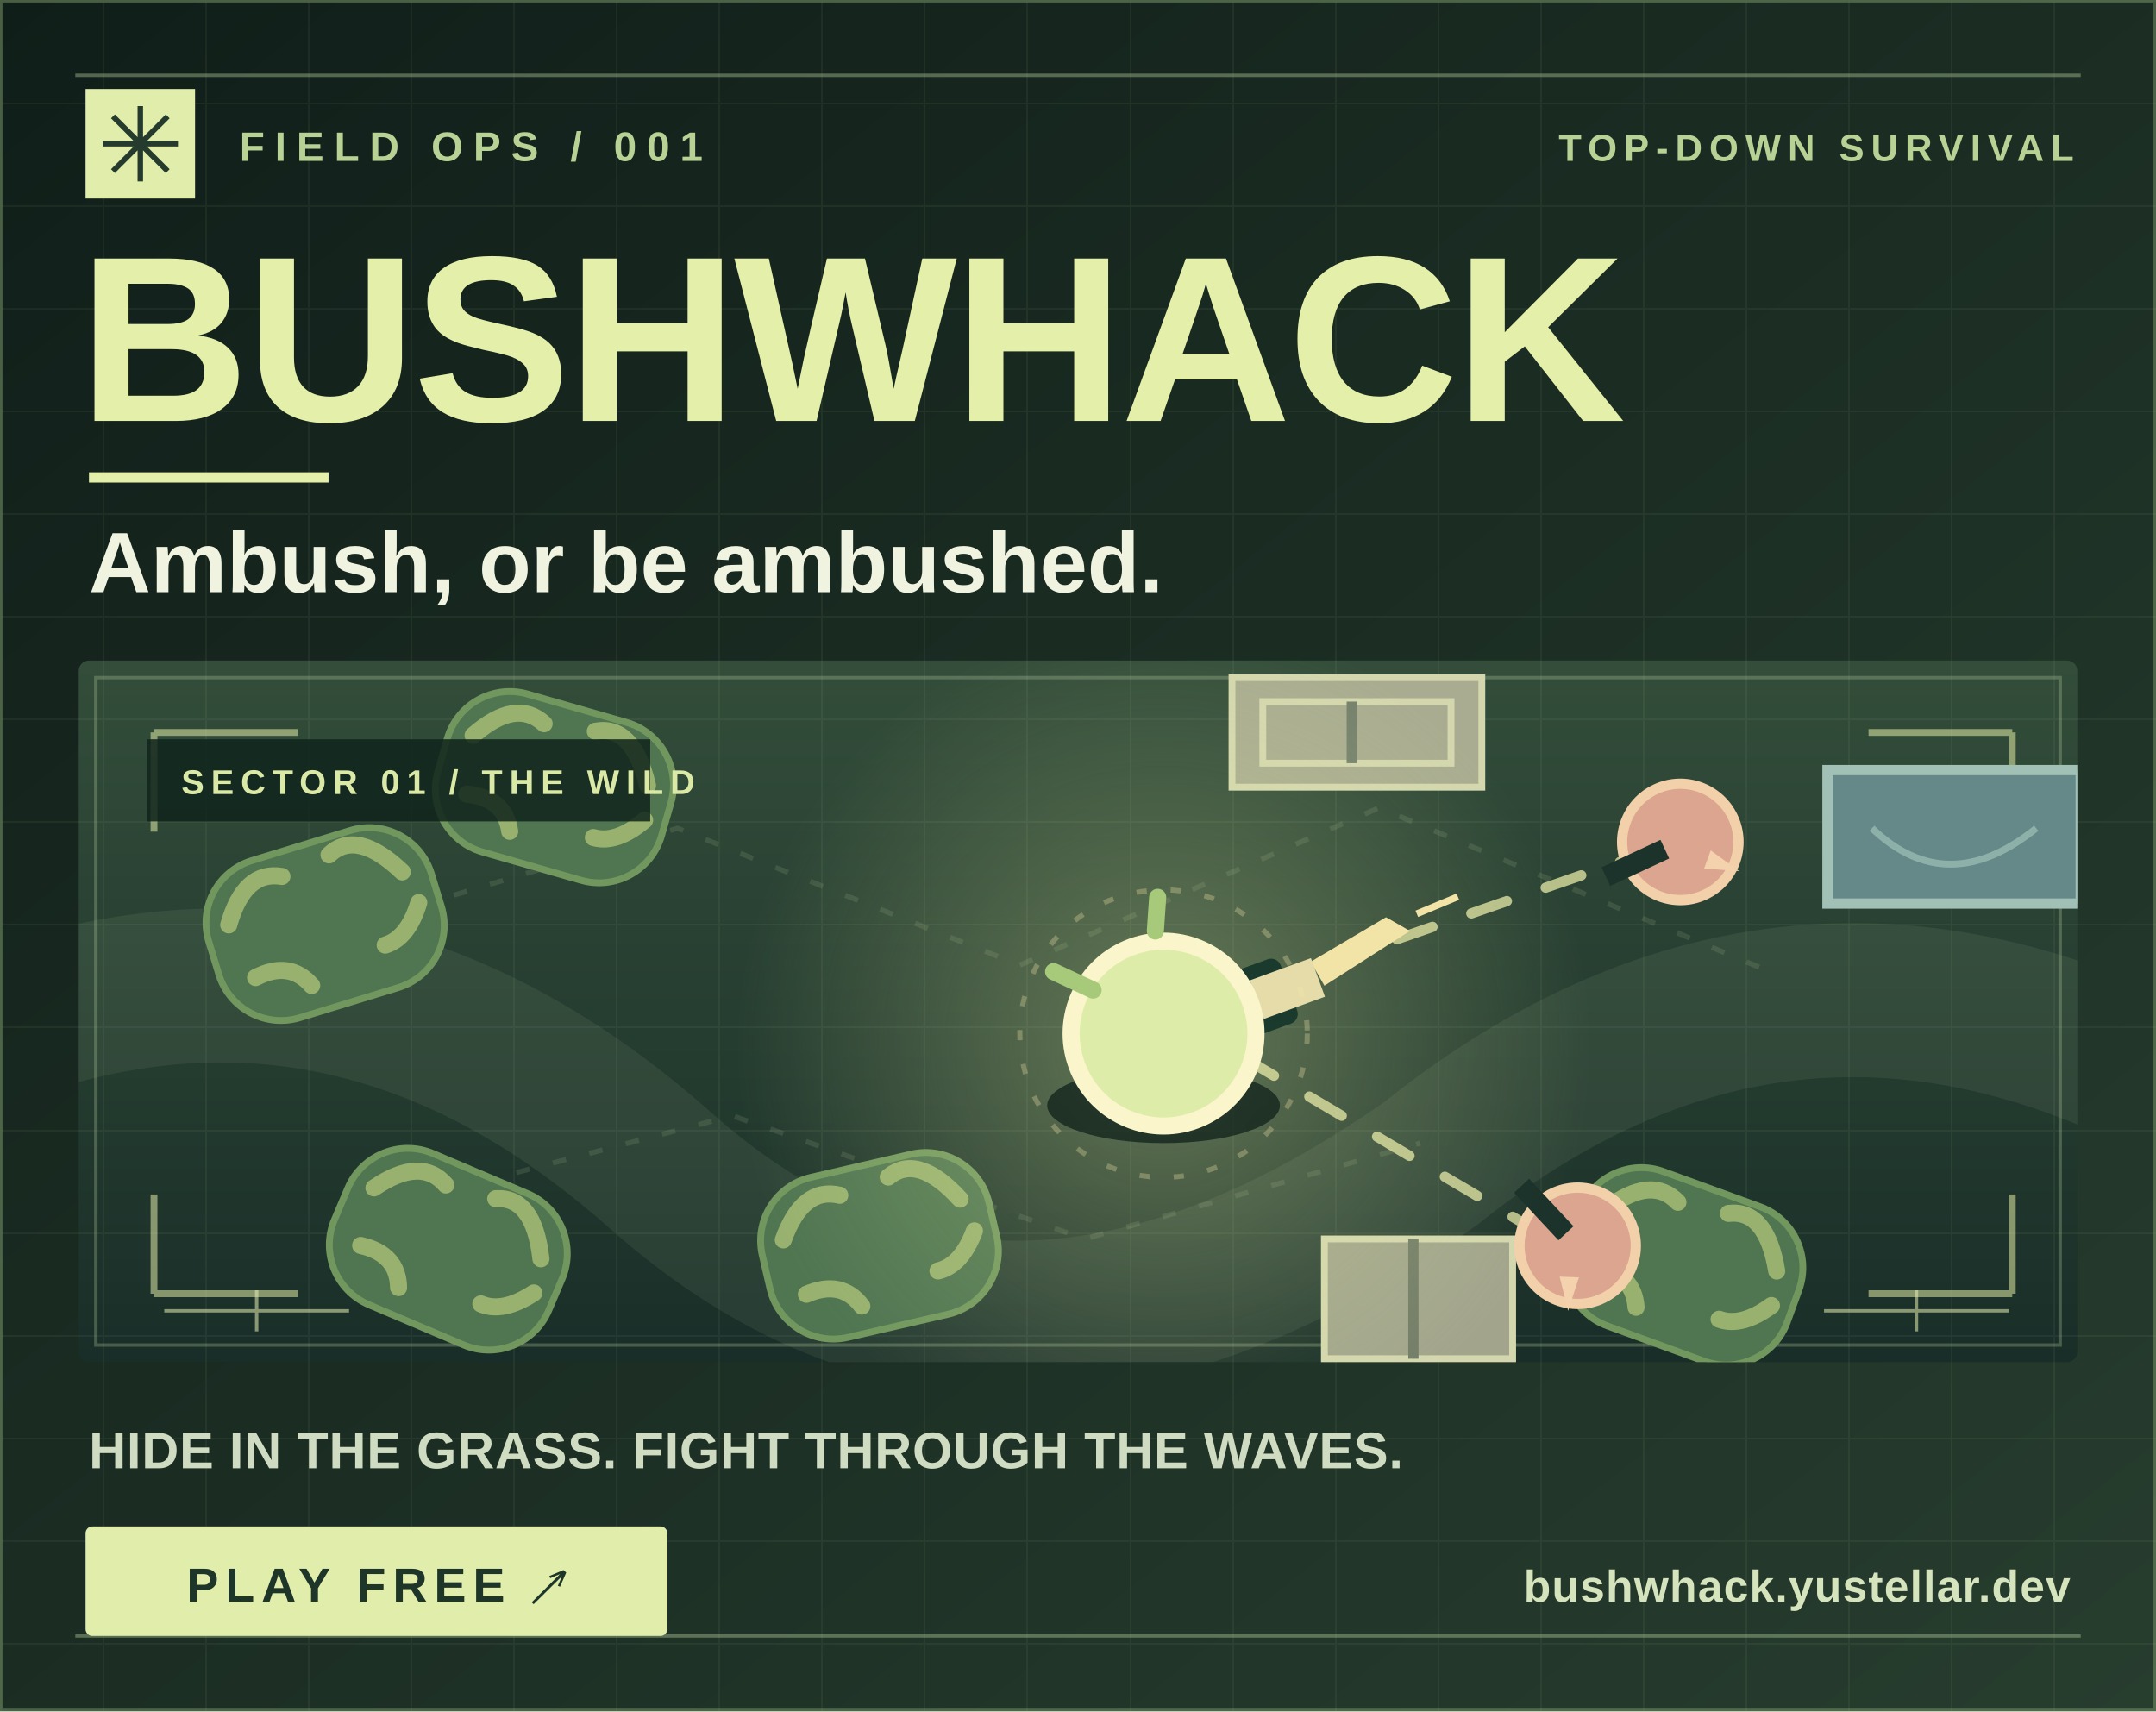
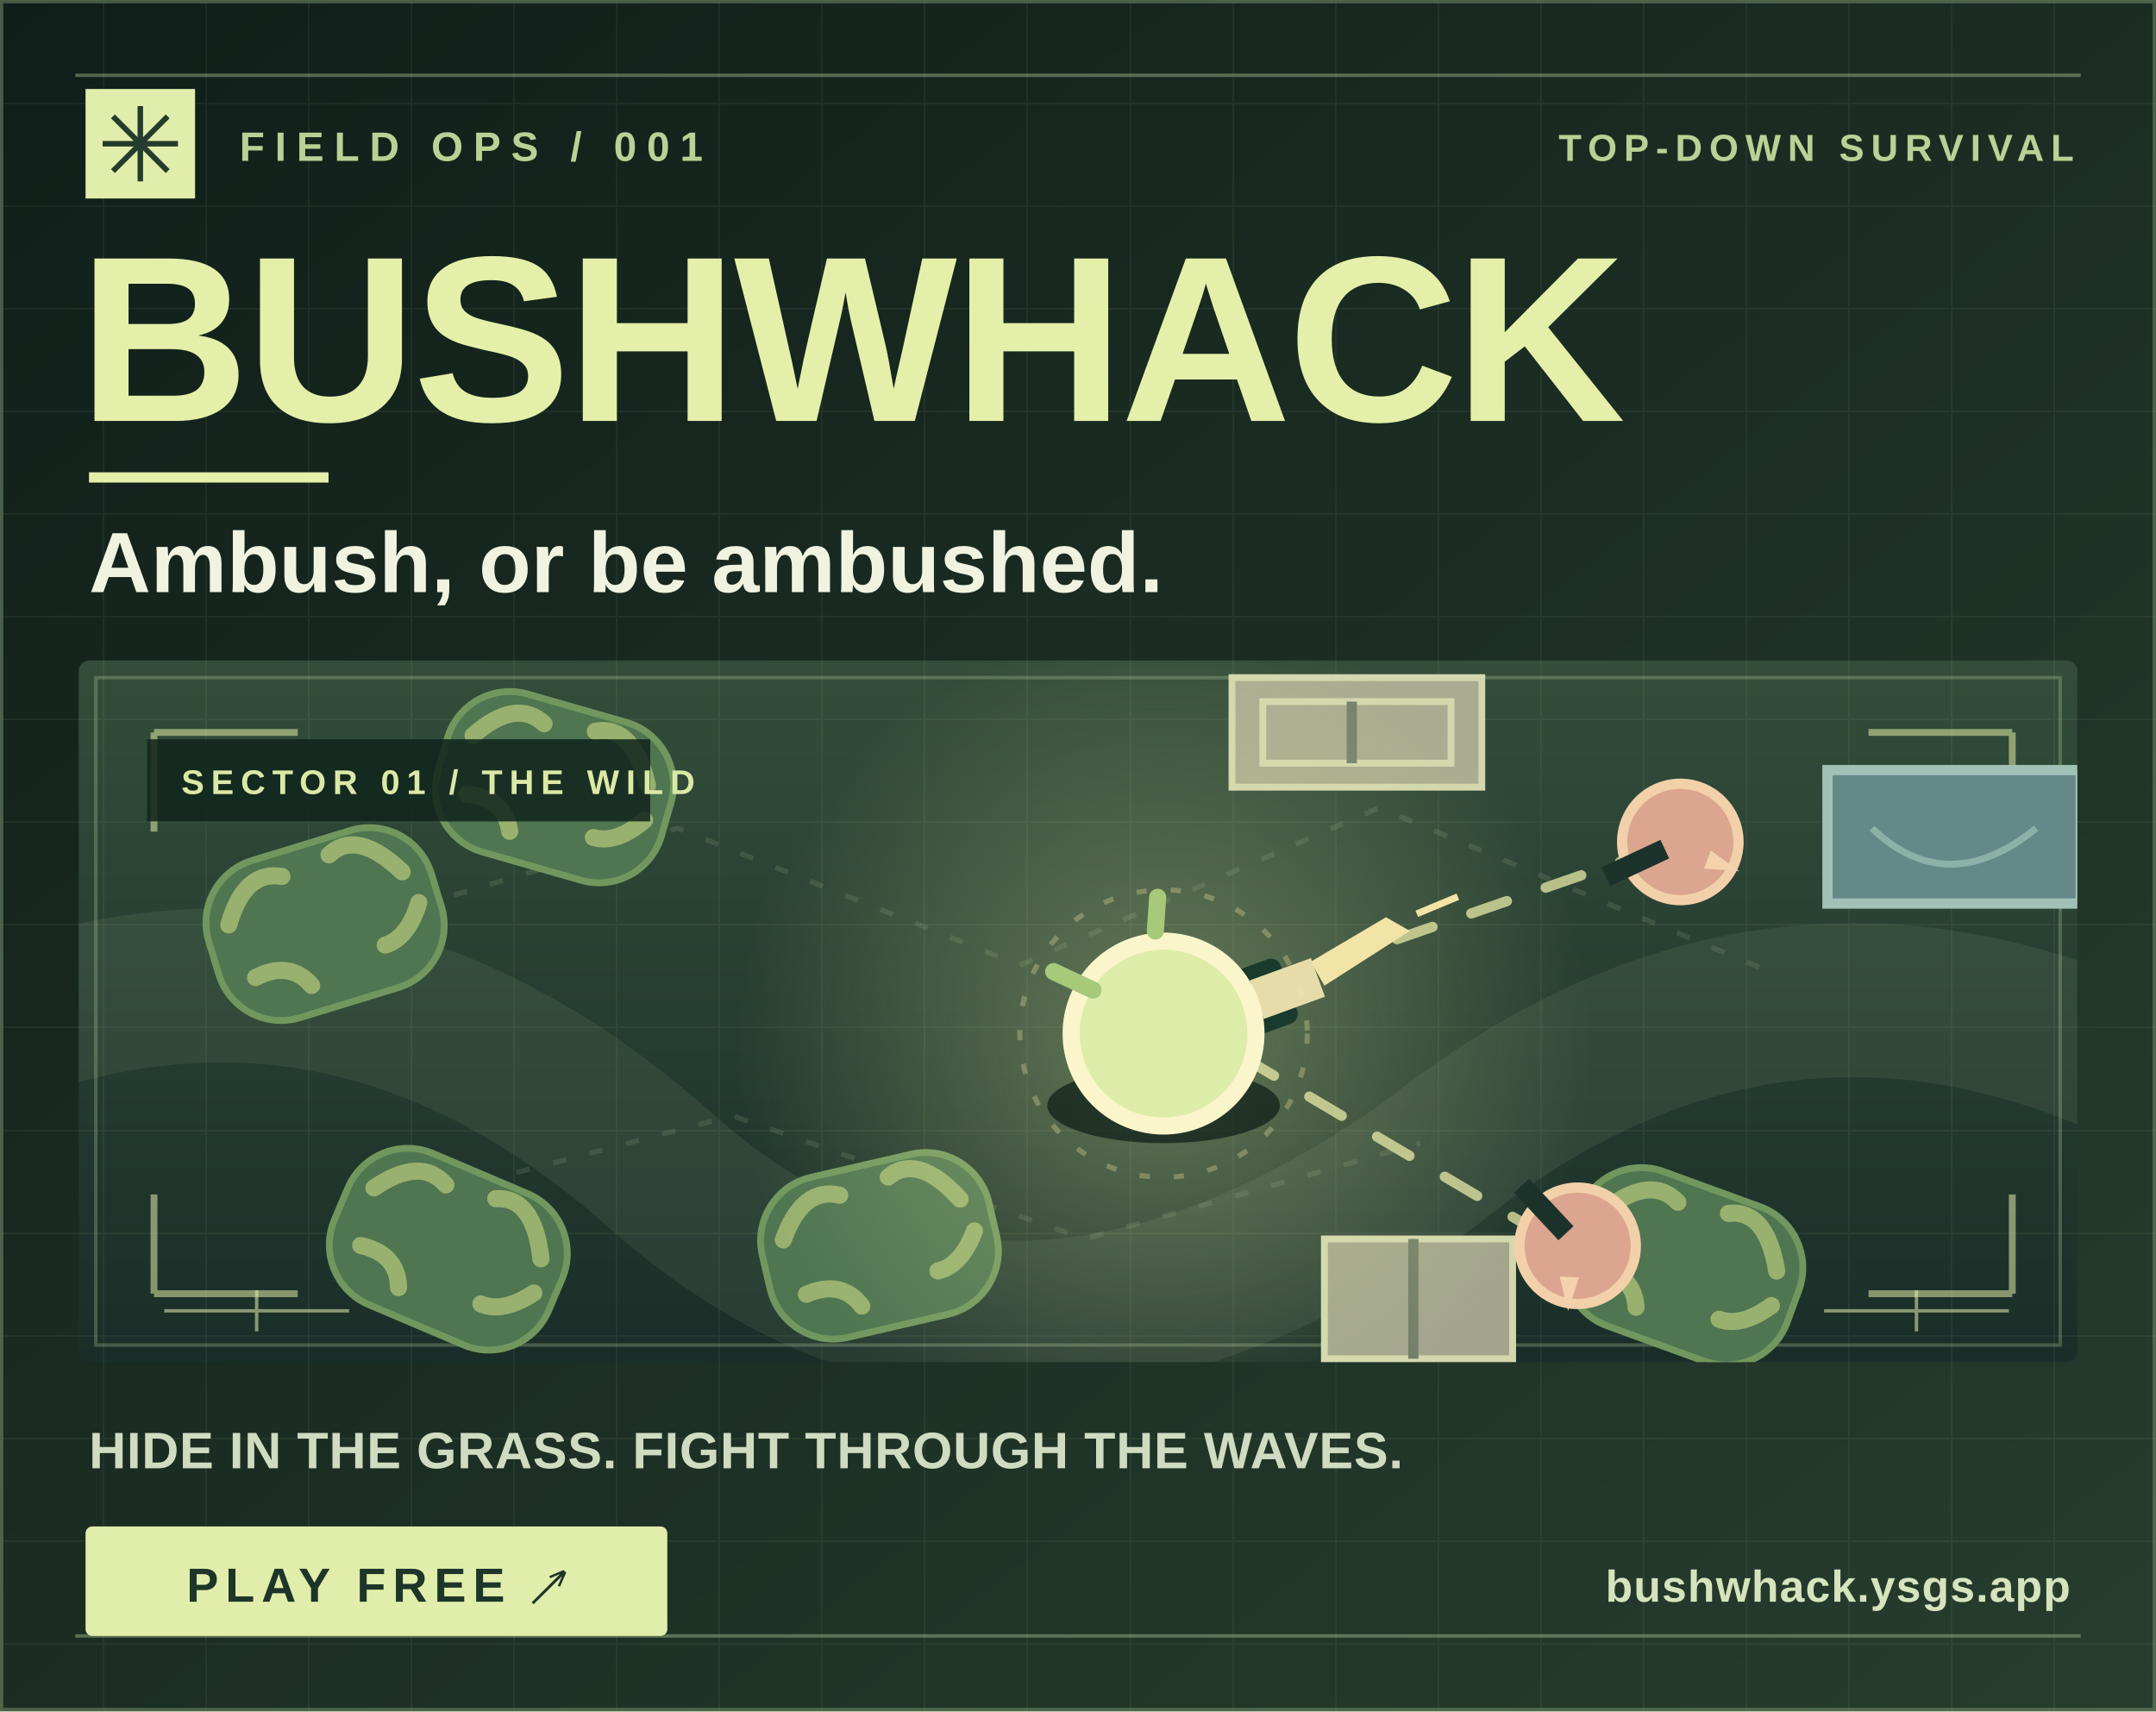
<svg xmlns="http://www.w3.org/2000/svg" width="630" height="500" viewBox="0 0 630 500" role="img" aria-labelledby="title desc">
  <defs>
    <linearGradient id="back" x2="1" y2="1">
      <stop stop-color="#101e19" />
      <stop offset="1" stop-color="#273d2e" />
    </linearGradient>
    <linearGradient id="field" x2="0" y2="1">
      <stop stop-color="#334d3a" />
      <stop offset="1" stop-color="#192e28" />
    </linearGradient>
    <radialGradient id="light">
      <stop stop-color="#dfea9e" stop-opacity=".35" />
      <stop offset="1" stop-color="#dfea9e" stop-opacity="0" />
    </radialGradient>
    <pattern id="mesh" width="30" height="30" patternUnits="userSpaceOnUse">
      <path d="M30 0H0V30" fill="none" stroke="#d7e7aa" stroke-opacity=".06" />
    </pattern>
    <pattern id="hatch" width="7" height="7" patternUnits="userSpaceOnUse" patternTransform="rotate(45)">
      <path d="M0 0v7" stroke="#def1b5" stroke-opacity=".08" stroke-width="2" />
    </pattern>
    <clipPath id="crop">
      <rect x="23" y="193" width="584" height="205" rx="3" />
    </clipPath>
    <g id="bush">
      <rect x="-34" y="-24" width="68" height="48" rx="19" fill="#4f7551" stroke="#71975e" stroke-width="2" />
      <path d="M-27-8q9-14 19-9m15-2q10-5 19 11M-24 9q11-2 15 7m24-5q7 0 13-9" fill="none" stroke="#a4bc74" stroke-width="5" stroke-linecap="round" opacity=".85" />
    </g>
    <g id="target">
      <circle r="17" fill="#dba58f" stroke="#f2d0a9" stroke-width="3" />
      <path d="M-7-6l-5-9 9 5" fill="#f4d2ad" />
      <rect x="5" y="-3" width="19" height="6" fill="#1b332b" />
    </g>
  </defs>
  <rect width="630" height="500" fill="url(#back)" />
  <rect width="630" height="500" fill="url(#mesh)" />
  <path d="M0 0h630v500H0z" fill="none" stroke="#8fae7b" stroke-opacity=".4" stroke-width="2" />
  <path d="M22 22h586M22 478h586" stroke="#adc692" stroke-opacity=".43" />
  <rect x="25" y="26" width="32" height="32" fill="#e1edaa" />
  <path d="M41 31v22m-11-11h22m-19-8 16 16m0-16L33 50" stroke="#253b2d" stroke-width="1.6" />
  <text x="70" y="47" fill="#b7d294" font-family="Arial,Helvetica,sans-serif" font-size="12" font-weight="700" letter-spacing="3">FIELD OPS  /  001</text>
  <text x="606" y="47" text-anchor="end" fill="#b7d294" font-family="Arial,Helvetica,sans-serif" font-size="11" font-weight="700" letter-spacing="2">TOP-DOWN SURVIVAL</text>
  <text x="23" y="123" fill="#e4efa9" font-family="Arial,Helvetica,sans-serif" font-size="69" font-weight="900" letter-spacing="-1">BUSHWHACK</text>
  <rect x="26" y="138" width="70" height="3" fill="#e4efa9" />
  <text x="26" y="173" fill="#f0f3df" font-family="Arial,Helvetica,sans-serif" font-size="25" font-weight="700">Ambush, or be ambushed.</text>
  <g clip-path="url(#crop)">
    <rect x="23" y="193" width="584" height="205" fill="url(#field)" />
    <rect x="23" y="193" width="584" height="205" fill="url(#mesh)" />
    <path d="M-20 308q115-53 213 34t225-2q116-93 248-5" fill="none" stroke="#abc198" stroke-opacity=".1" stroke-width="45" />
    <rect x="28" y="198" width="574" height="195" fill="none" stroke="#c7dcaa" stroke-opacity=".27" />
    <path d="M45 214h42m-42 0v29m543-29h-42m42 0v29M45 378h42m-42 0v-29m543 29h-42m42 0v-29" stroke="#e7efa9" stroke-opacity=".53" stroke-width="2" />
    <path d="M101 271l97-29 100 40 105-46 112 47M119 351l95-25 103 36 98-28" fill="none" stroke="#d5e8af" stroke-opacity=".12" stroke-width="1.5" stroke-dasharray="4 7" />
    <g transform="translate(95 270) rotate(-17)">
      <use href="#bush" />
    </g>
    <g transform="translate(162 230) rotate(16)">
      <use href="#bush" />
    </g>
    <g transform="translate(131 365) rotate(23)">
      <use href="#bush" />
    </g>
    <g transform="translate(257 364) rotate(-13)">
      <use href="#bush" />
    </g>
    <g transform="translate(492 370) rotate(20)">
      <use href="#bush" />
    </g>
    <path d="M360 198h73v32h-73zM369 205h55v18h-55z" fill="#a9ac90" stroke="#d4d7ae" stroke-width="2" />
    <path d="M395 205v18" stroke="#74806c" stroke-width="3" />
    <path d="M534 225h74v39h-74z" fill="#658889" stroke="#a2c1b6" stroke-width="3" />
    <path d="M547 242q22 21 48 0" fill="none" stroke="#add1c3" stroke-opacity=".55" stroke-width="2" />
    <path d="M387 362h55v35h-55z" fill="#a2a58c" stroke="#d4d7ae" stroke-width="2" />
    <path d="M413 362v35" stroke="#727c68" stroke-width="3" />
    <circle cx="340" cy="306" r="125" fill="url(#light)" />
    <path d="M343 297l153-53M343 297l115 68" fill="none" stroke="#eff0ab" stroke-width="3" stroke-dasharray="11 12" stroke-linecap="round" opacity=".72" />
    <g transform="translate(491 246) rotate(155)">
      <use href="#target" />
    </g>
    <g transform="translate(461 364) rotate(-133)">
      <use href="#target" />
    </g>
    <path d="M383 281l22-13 7 4-25 16z" fill="#f2e3a6" />
    <path d="M414 267l12-5" stroke="#f2e3a6" stroke-width="2" />
    <ellipse cx="340" cy="323" rx="34" ry="11" fill="#0b1c17" opacity=".7" />
    <g transform="translate(340 302) rotate(-20)">
      <rect x="-9" y="-10" width="48" height="20" rx="3" fill="#193a2d" />
      <rect x="29" y="-6" width="19" height="12" fill="#e6dcaa" />
      <circle r="27" fill="#deeca9" stroke="#faf5ca" stroke-width="5" />
      <path d="M-15-19l-9-9m32-1 4-9" stroke="#a6c97a" stroke-width="5" stroke-linecap="round" />
    </g>
    <circle cx="340" cy="302" r="42" fill="none" stroke="#f5e8a9" stroke-opacity=".3" stroke-width="1.5" stroke-dasharray="3 7" />
    <rect x="43" y="216" width="147" height="24" fill="#10241c" fill-opacity=".85" />
    <text x="53" y="232" fill="#dbe9a6" font-family="Arial,Helvetica,sans-serif" font-size="10" font-weight="700" letter-spacing="2">SECTOR 01 / THE WILD</text>
    <path d="M48 383h54m-27-6v12M533 383h54m-27-6v12" stroke="#e5edb0" stroke-opacity=".55" />
  </g>
  <text x="26" y="429" fill="#d0dcc1" font-family="Arial,Helvetica,sans-serif" font-size="15" font-weight="700" letter-spacing=".2">HIDE IN THE GRASS. FIGHT THROUGH THE WAVES.</text>
  <rect x="25" y="446" width="170" height="32" rx="2" fill="#e1edaa" />
  <text x="110" y="468" text-anchor="middle" fill="#1e3529" font-family="Arial,Helvetica,sans-serif" font-size="14" font-weight="900" letter-spacing="2">PLAY FREE  ↗</text>
-   <text x="605" y="468" text-anchor="end" fill="#d5e4bd" font-family="Arial,Helvetica,sans-serif" font-size="13" font-weight="700" letter-spacing=".3">bushwhack.yustellar.dev</text>
+   <text x="605" y="468" text-anchor="end" fill="#d5e4bd" font-family="Arial,Helvetica,sans-serif" font-size="13" font-weight="700" letter-spacing=".3">bushwhack.ysgs.app</text>
</svg>
